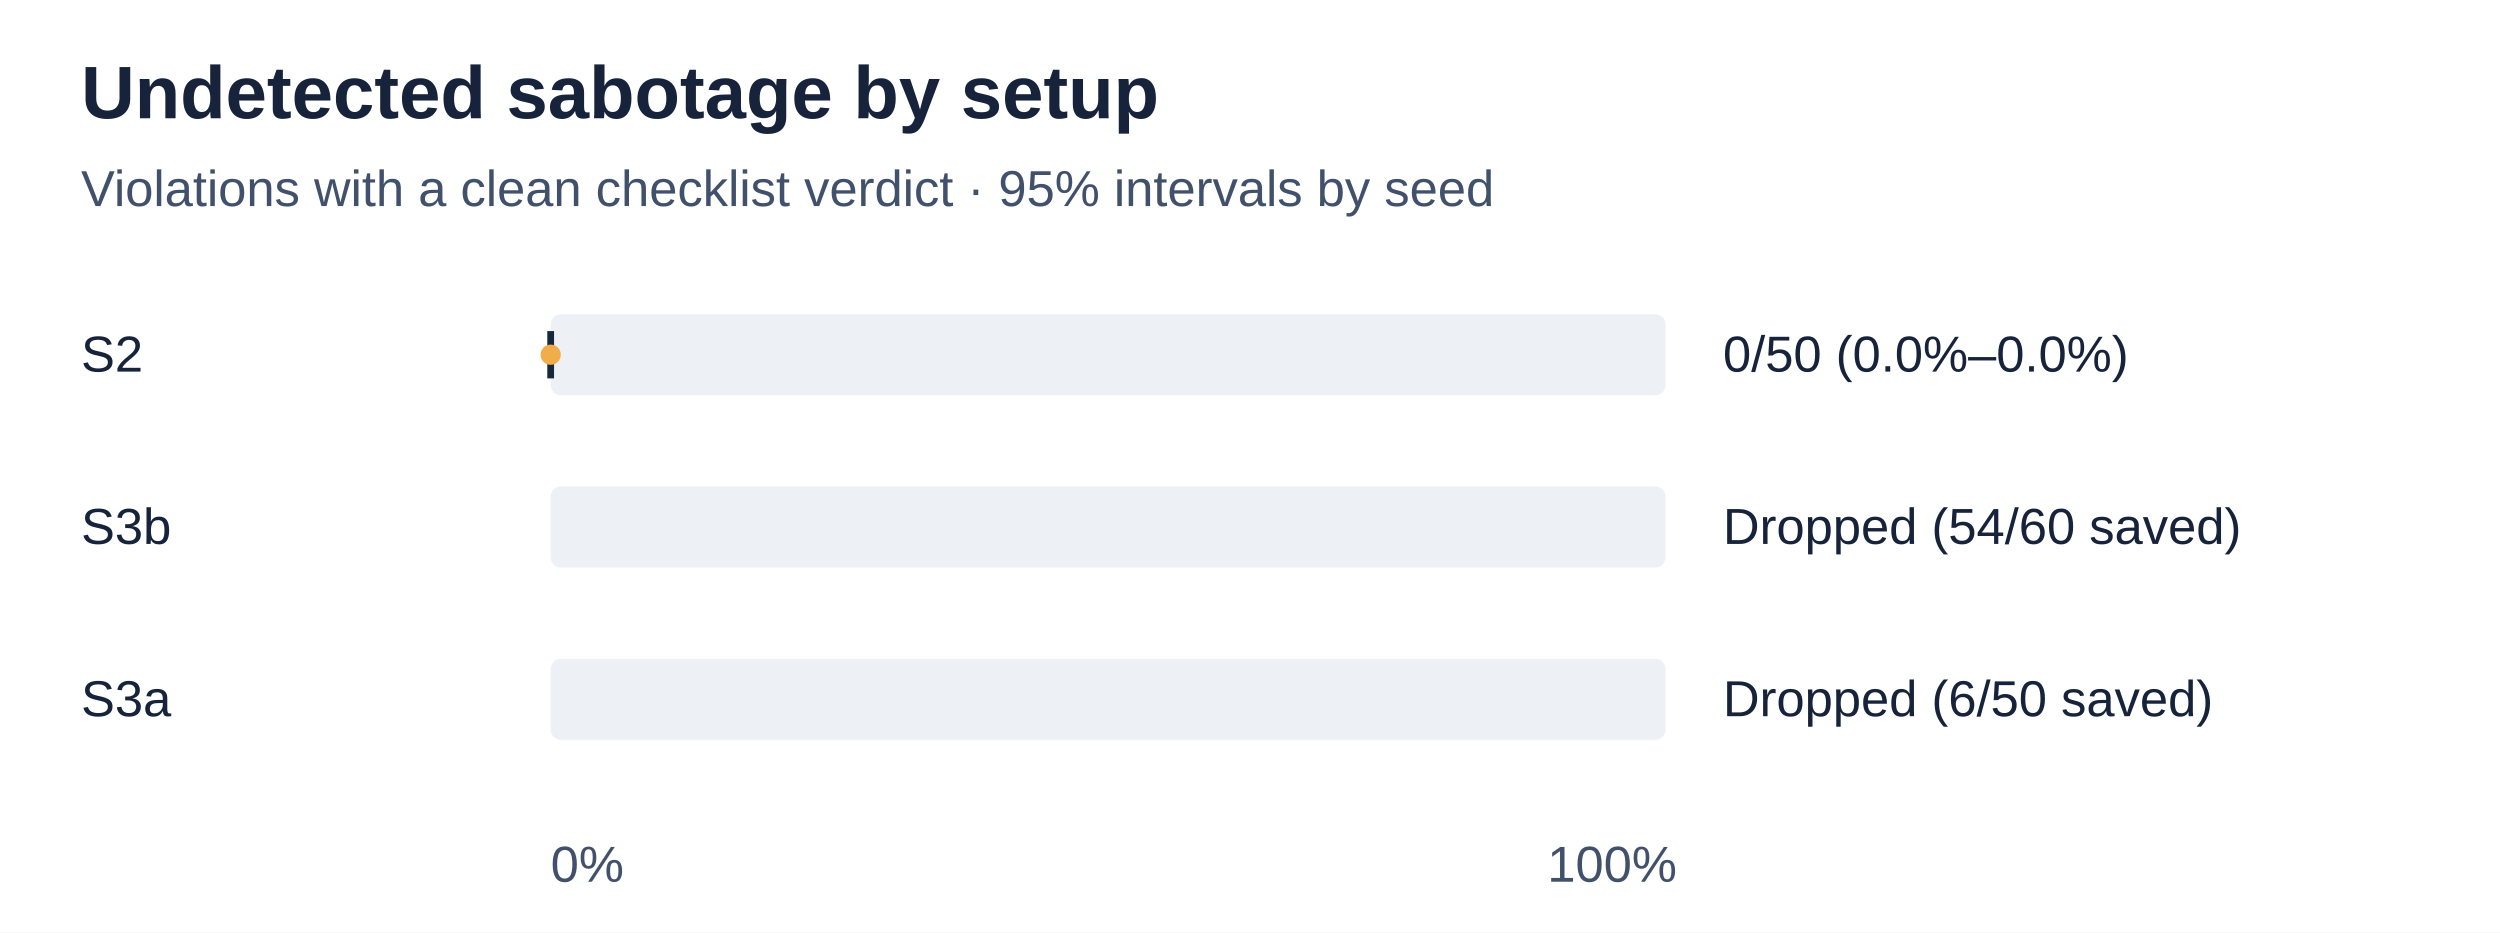
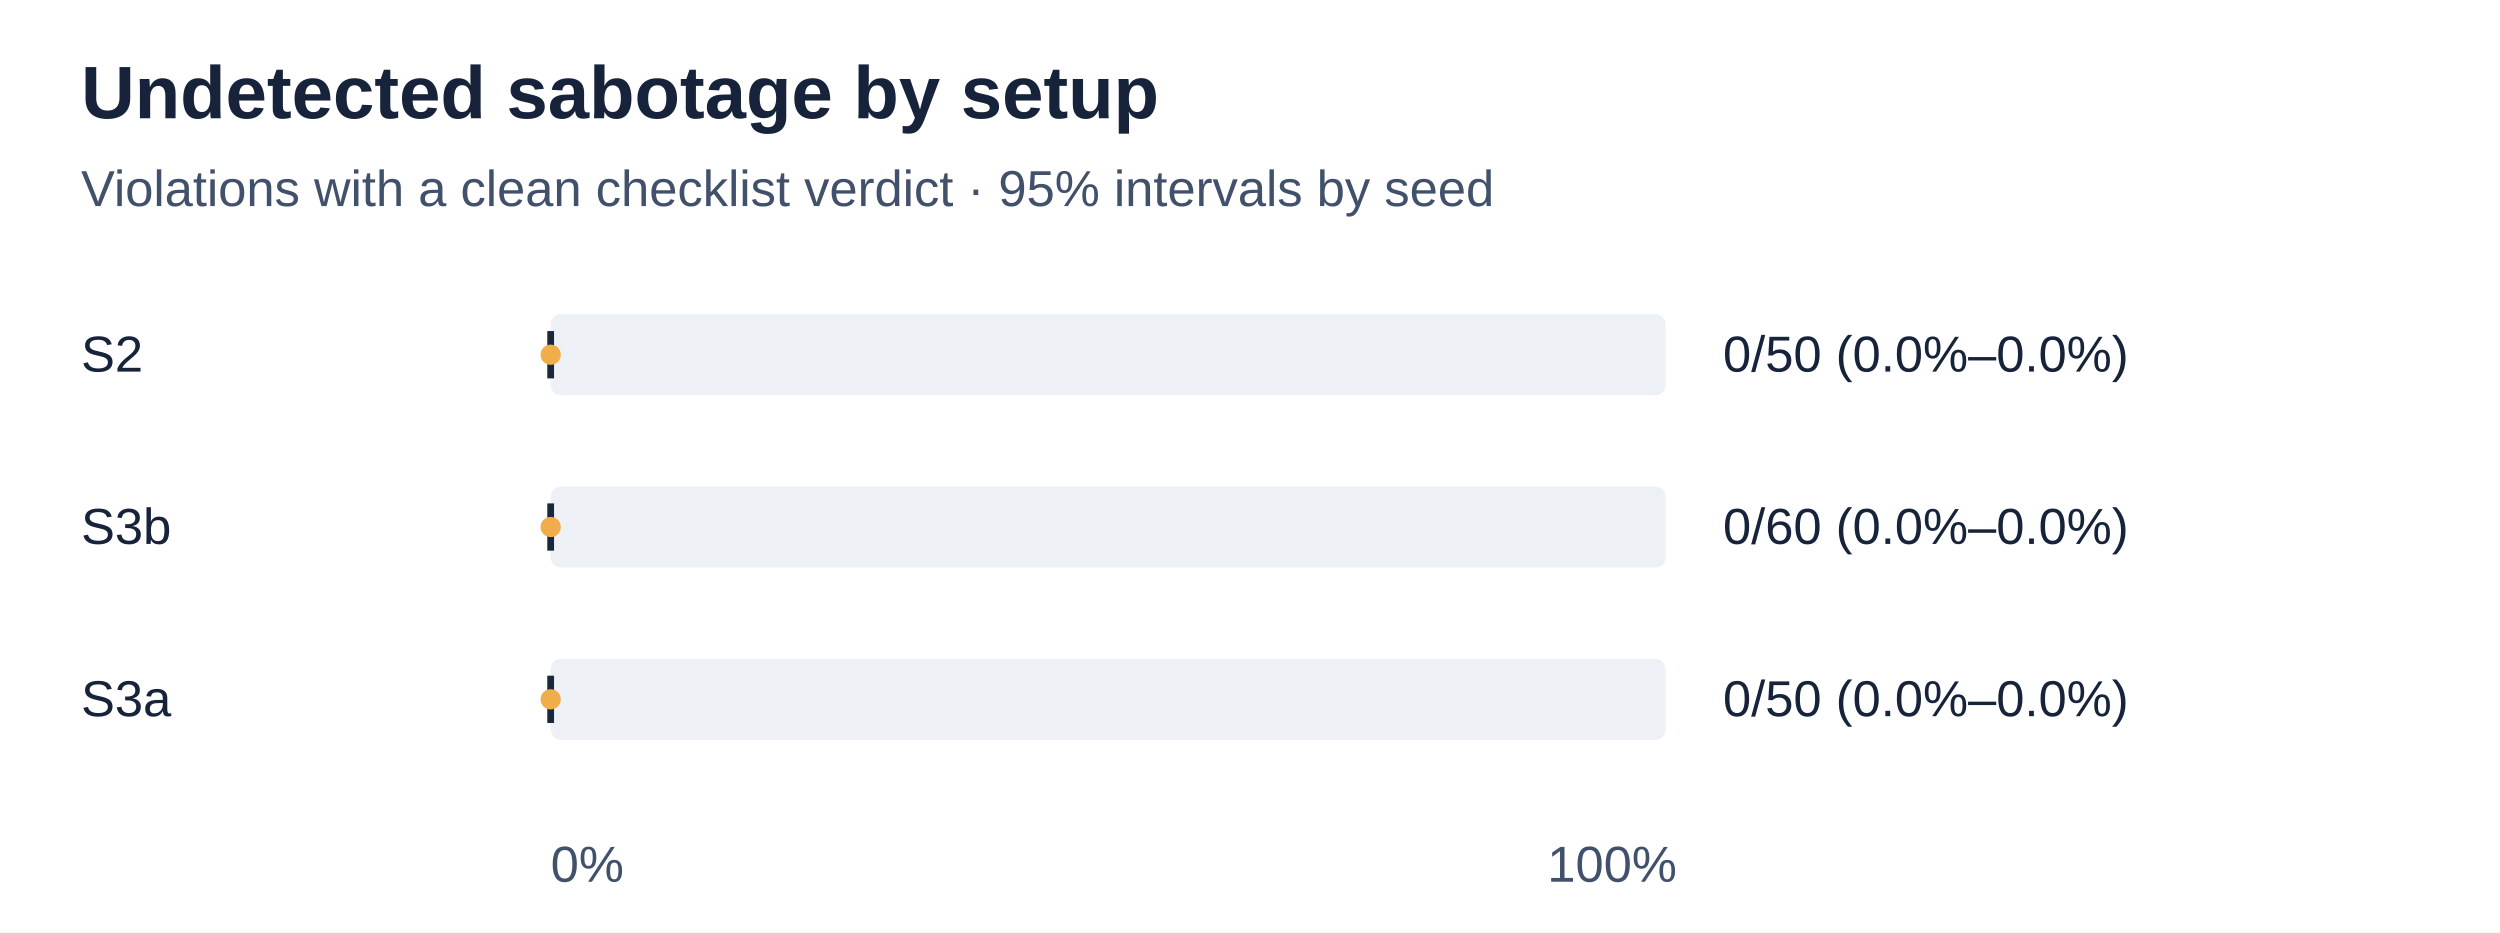
<svg xmlns="http://www.w3.org/2000/svg" role="img" viewBox="0 0 740 276">
  <rect width="100%" height="100%" fill="white" />
  <g font-family="Arial, sans-serif" fill="#16233a" font-size="15">
    <text x="24" y="35" font-size="22" font-weight="bold">Undetected sabotage by setup</text>
    <text x="24" y="61" fill="#42516b">Violations with a clean checklist verdict · 95% intervals by seed</text>
    <text x="24" y="110">S2</text>
    <rect x="163" y="93" width="330" height="24" rx="3" fill="#edf1f6" />
    <rect x="163" y="93" width="0.00" height="24" rx="3" fill="#285e87" />
    <path d="M 163.00 98 v 14 m 0 -7 H 163.00 m 0 -7 v 14" fill="none" stroke="#17283b" stroke-width="2" />
    <circle cx="163.00" cy="105" r="3" fill="#f1ad4a" />
    <text x="510" y="110">0/50  (0.0%–0.0%)</text>
    <text x="24" y="161">S3b</text>
    <rect x="163" y="144" width="330" height="24" rx="3" fill="#edf1f6" />
-     <text x="510" y="161">Dropped (54/60 saved)</text>
+     <rect x="163" y="144" width="0.00" height="24" rx="3" fill="#285e87" />
+     <path d="M 163.00 149 v 14 m 0 -7 H 163.00 m 0 -7 v 14" fill="none" stroke="#17283b" stroke-width="2" />
+     <circle cx="163.00" cy="156" r="3" fill="#f1ad4a" />
+     <text x="510" y="161">0/60  (0.0%–0.0%)</text>
    <text x="24" y="212">S3a</text>
    <rect x="163" y="195" width="330" height="24" rx="3" fill="#edf1f6" />
-     <text x="510" y="212">Dropped (6/50 saved)</text>
+     <rect x="163" y="195" width="0.00" height="24" rx="3" fill="#285e87" />
+     <path d="M 163.00 200 v 14 m 0 -7 H 163.00 m 0 -7 v 14" fill="none" stroke="#17283b" stroke-width="2" />
+     <circle cx="163.00" cy="207" r="3" fill="#f1ad4a" />
+     <text x="510" y="212">0/50  (0.0%–0.0%)</text>
    <text x="163" y="261" fill="#42516b">0%</text>
    <text x="458" y="261" fill="#42516b">100%</text>
  </g>
</svg>
